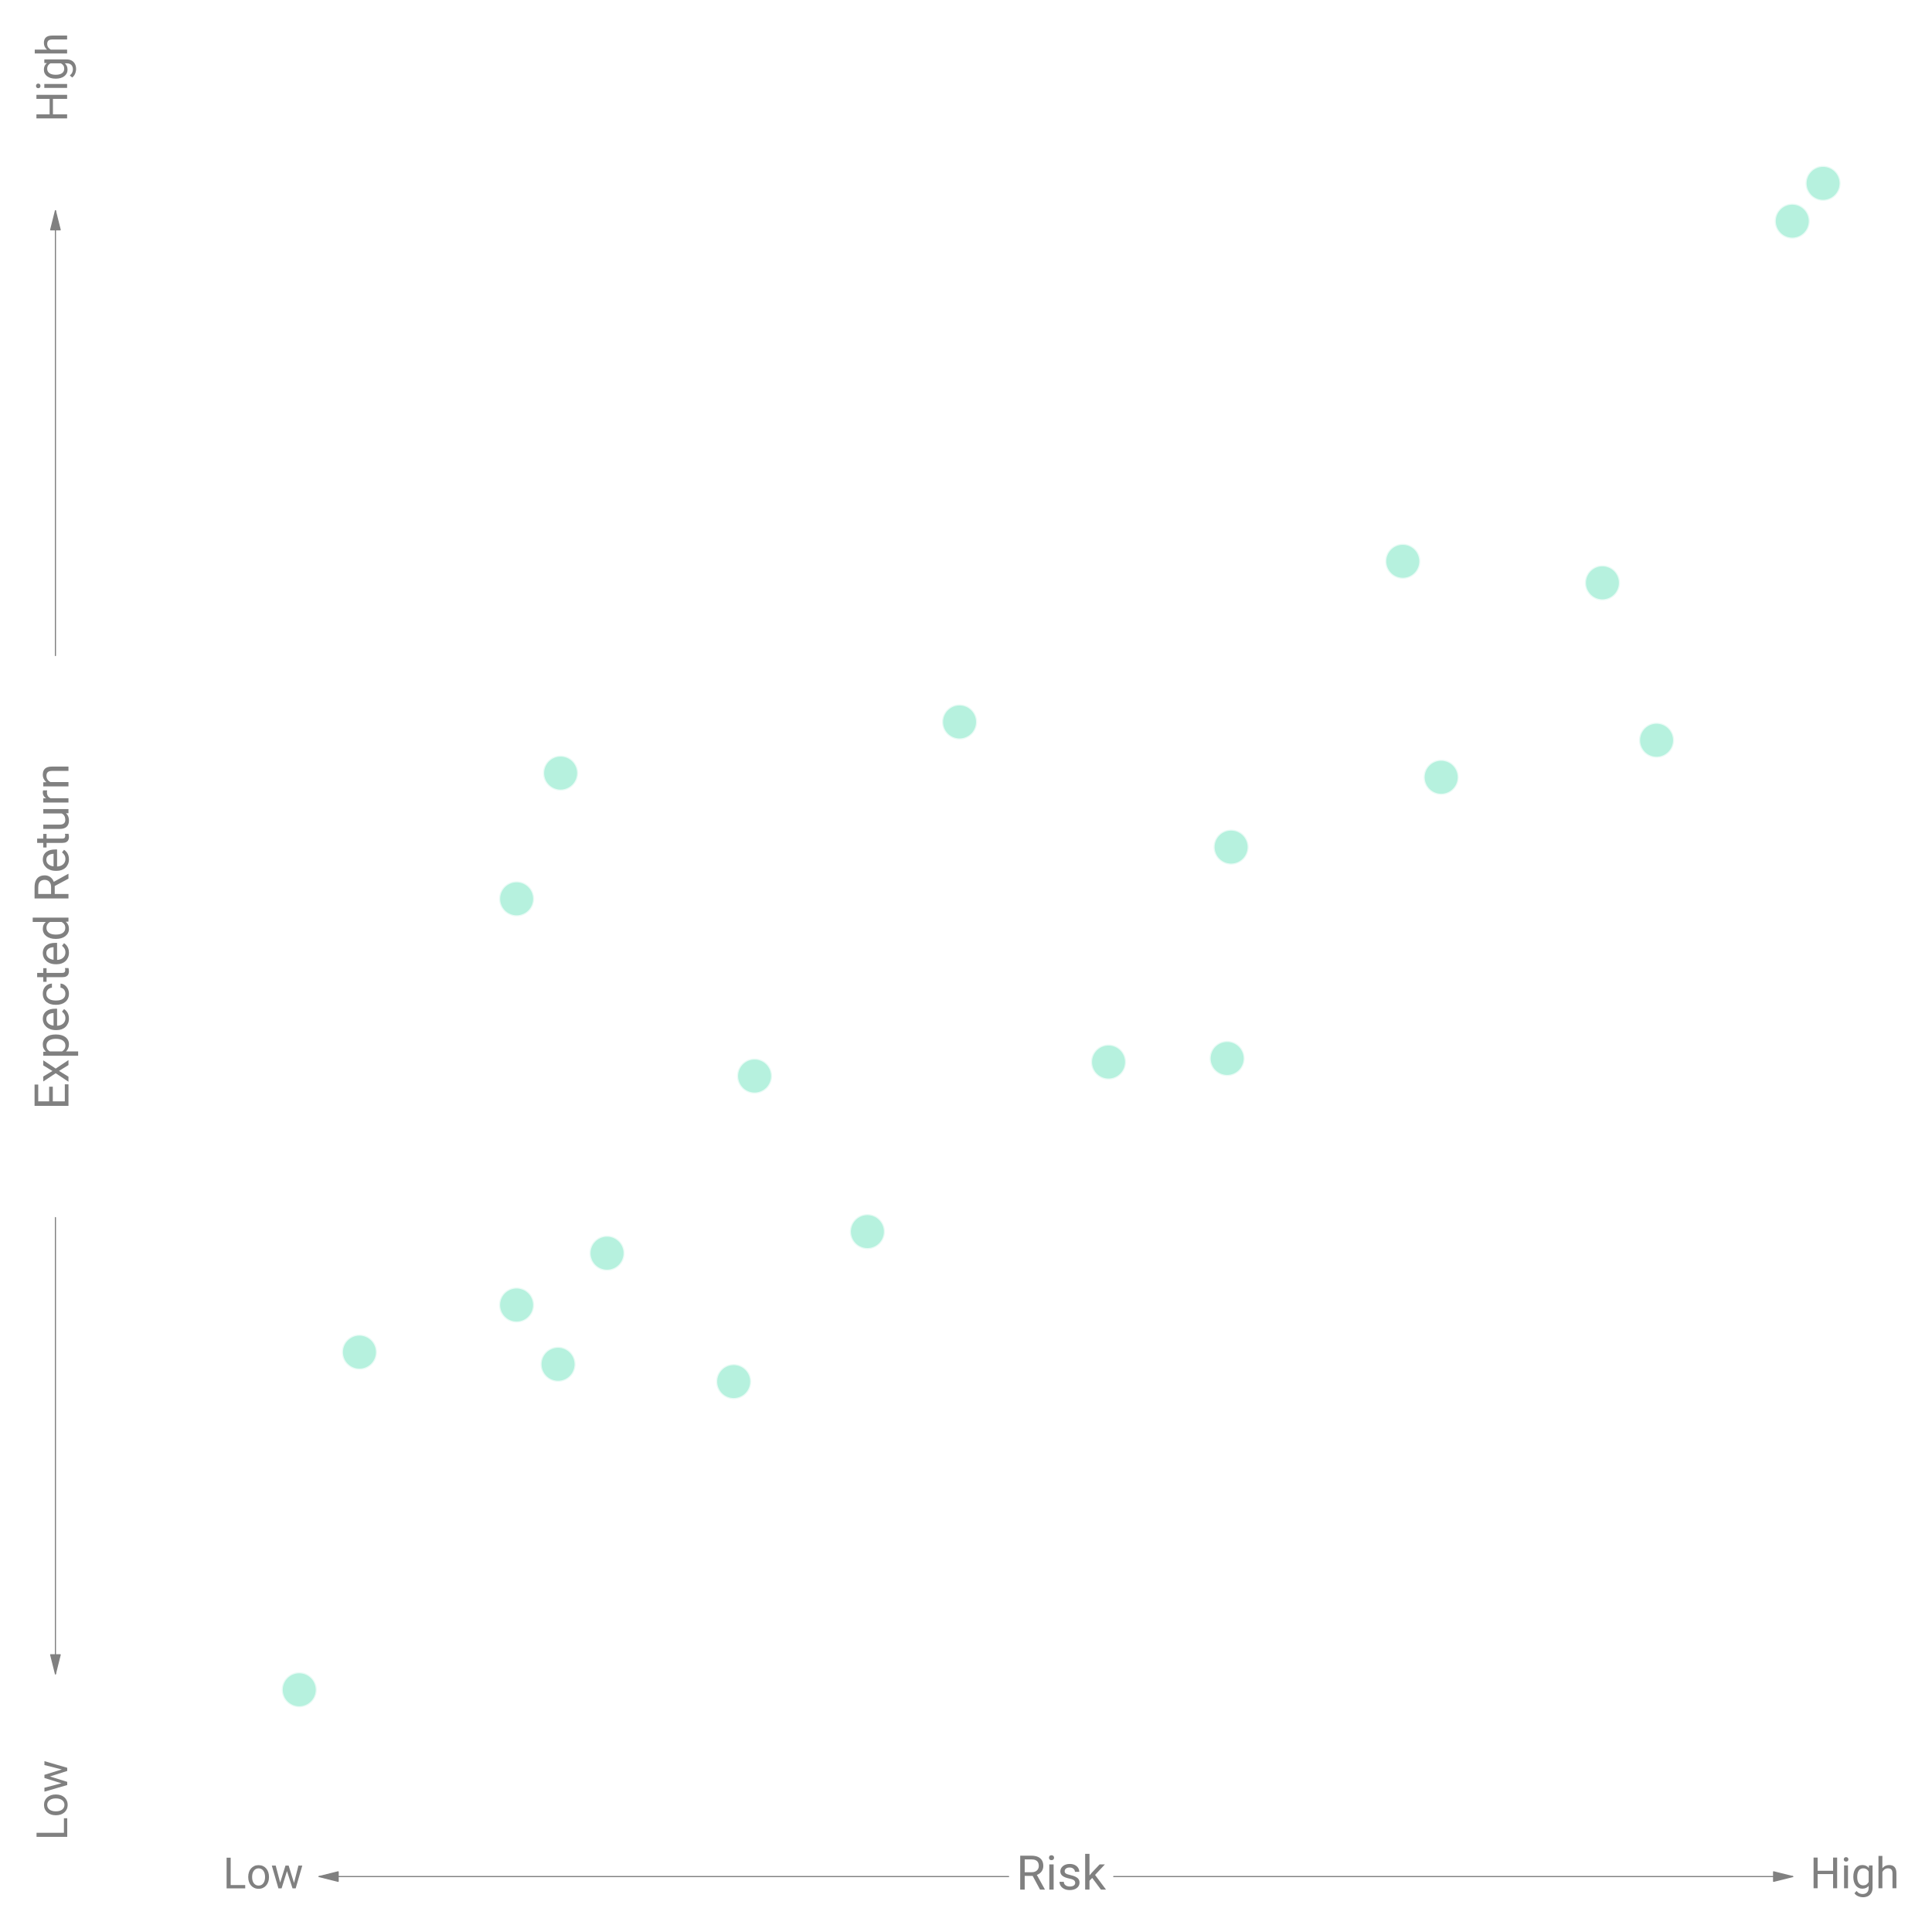
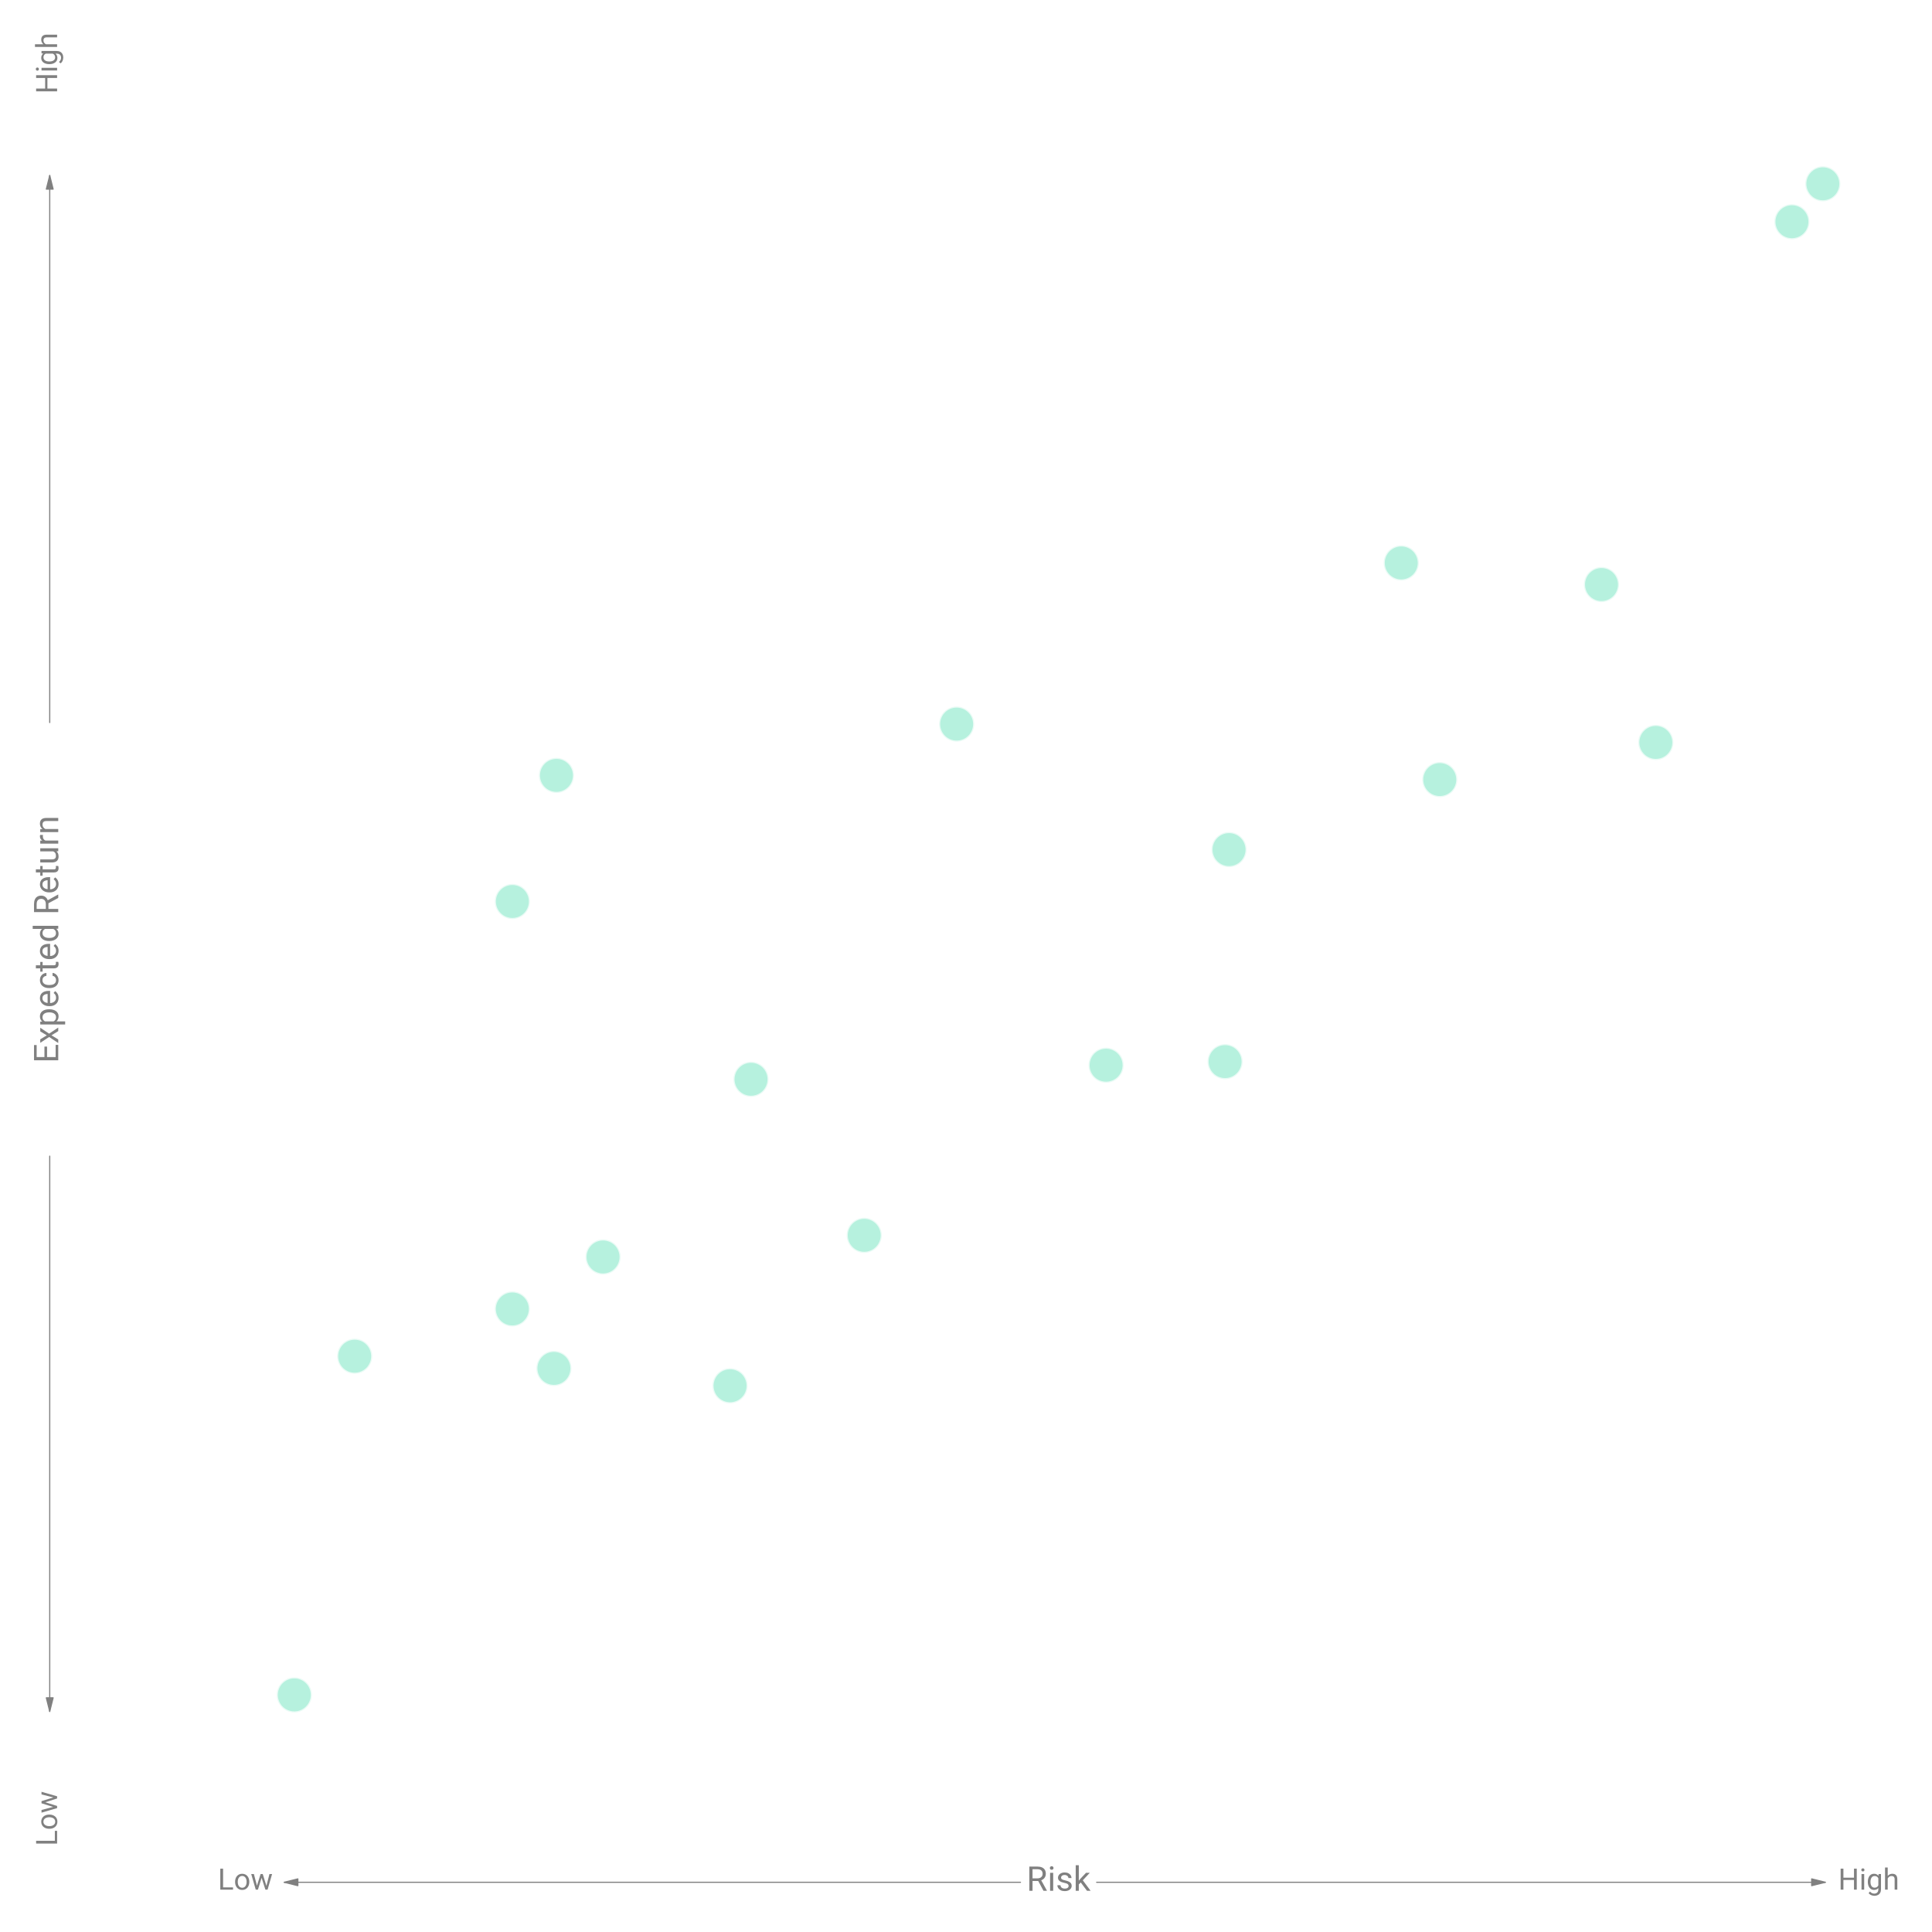
- <svg xmlns="http://www.w3.org/2000/svg" xmlns:xlink="http://www.w3.org/1999/xlink" width="425.382pt" height="425.388pt" viewBox="0 0 425.382 425.388" version="1.1">
+ <svg xmlns="http://www.w3.org/2000/svg" xmlns:xlink="http://www.w3.org/1999/xlink" width="425.418pt" height="425.424pt" viewBox="0 0 425.418 425.424" version="1.1">
  <defs>
    <style type="text/css">*{stroke-linejoin: round; stroke-linecap: butt}</style>
  </defs>
  <g id="figure_1">
    <g id="patch_1">
-       <path d="M -0 425.388  L 425.382 425.388  L 425.382 0  L -0 0  z " style="fill: #ffffff" />
+       <path d="M -0 425.424  L 425.418 425.424  L 425.418 0  L -0 0  z " style="fill: #ffffff" />
    </g>
    <g id="axes_1">
      <g id="patch_2">
-         <path d="M 49.111 405.223  L 418.182 405.223  L 418.182 7.2  L 49.111 7.2  z " style="fill: #ffffff" />
+         <path d="M 47.974 406.488  L 418.218 406.488  L 418.218 7.2  L 47.974 7.2  z " style="fill: #ffffff" />
      </g>
      <g id="matplotlib.axis_1" />
      <g id="matplotlib.axis_2" />
      <g id="PathCollection_1">
        <defs>
          <path id="md5b2747bf2" d="M 0 3.873  C 1.027 3.873 2.012 3.465 2.739 2.739  C 3.465 2.012 3.873 1.027 3.873 0  C 3.873 -1.027 3.465 -2.012 2.739 -2.739  C 2.012 -3.465 1.027 -3.873 0 -3.873  C -1.027 -3.873 -2.012 -3.465 -2.739 -2.739  C -3.465 -2.012 -3.873 -1.027 -3.873 0  C -3.873 1.027 -3.465 2.012 -2.739 2.739  C -2.012 3.465 -1.027 3.873 0 3.873  z " style="stroke: #ffffff; stroke-opacity: 0.7; stroke-width: 0.5" />
        </defs>
-         <g clip-path="url(#pc17c2f0ea6)">
-           <use xlink:href="#md5b2747bf2" x="190.985" y="271.177" style="fill: #97ecd0; fill-opacity: 0.7; stroke: #ffffff; stroke-opacity: 0.7; stroke-width: 0.5" />
-           <use xlink:href="#md5b2747bf2" x="394.622" y="48.692" style="fill: #97ecd0; fill-opacity: 0.7; stroke: #ffffff; stroke-opacity: 0.7; stroke-width: 0.5" />
-           <use xlink:href="#md5b2747bf2" x="317.32" y="171.138" style="fill: #97ecd0; fill-opacity: 0.7; stroke: #ffffff; stroke-opacity: 0.7; stroke-width: 0.5" />
-           <use xlink:href="#md5b2747bf2" x="270.195" y="233.05" style="fill: #97ecd0; fill-opacity: 0.7; stroke: #ffffff; stroke-opacity: 0.7; stroke-width: 0.5" />
-           <use xlink:href="#md5b2747bf2" x="113.753" y="197.902" style="fill: #97ecd0; fill-opacity: 0.7; stroke: #ffffff; stroke-opacity: 0.7; stroke-width: 0.5" />
-           <use xlink:href="#md5b2747bf2" x="113.745" y="287.339" style="fill: #97ecd0; fill-opacity: 0.7; stroke: #ffffff; stroke-opacity: 0.7; stroke-width: 0.5" />
-           <use xlink:href="#md5b2747bf2" x="79.14" y="297.715" style="fill: #97ecd0; fill-opacity: 0.7; stroke: #ffffff; stroke-opacity: 0.7; stroke-width: 0.5" />
-           <use xlink:href="#md5b2747bf2" x="364.744" y="162.986" style="fill: #97ecd0; fill-opacity: 0.7; stroke: #ffffff; stroke-opacity: 0.7; stroke-width: 0.5" />
-           <use xlink:href="#md5b2747bf2" x="271.063" y="186.511" style="fill: #97ecd0; fill-opacity: 0.7; stroke: #ffffff; stroke-opacity: 0.7; stroke-width: 0.5" />
-           <use xlink:href="#md5b2747bf2" x="308.865" y="123.588" style="fill: #97ecd0; fill-opacity: 0.7; stroke: #ffffff; stroke-opacity: 0.7; stroke-width: 0.5" />
-           <use xlink:href="#md5b2747bf2" x="65.887" y="372.055" style="fill: #97ecd0; fill-opacity: 0.7; stroke: #ffffff; stroke-opacity: 0.7; stroke-width: 0.5" />
-           <use xlink:href="#md5b2747bf2" x="401.406" y="40.369" style="fill: #97ecd0; fill-opacity: 0.7; stroke: #ffffff; stroke-opacity: 0.7; stroke-width: 0.5" />
-           <use xlink:href="#md5b2747bf2" x="352.821" y="128.331" style="fill: #97ecd0; fill-opacity: 0.7; stroke: #ffffff; stroke-opacity: 0.7; stroke-width: 0.5" />
-           <use xlink:href="#md5b2747bf2" x="133.659" y="275.929" style="fill: #97ecd0; fill-opacity: 0.7; stroke: #ffffff; stroke-opacity: 0.7; stroke-width: 0.5" />
-           <use xlink:href="#md5b2747bf2" x="122.874" y="300.386" style="fill: #97ecd0; fill-opacity: 0.7; stroke: #ffffff; stroke-opacity: 0.7; stroke-width: 0.5" />
-           <use xlink:href="#md5b2747bf2" x="123.432" y="170.221" style="fill: #97ecd0; fill-opacity: 0.7; stroke: #ffffff; stroke-opacity: 0.7; stroke-width: 0.5" />
-           <use xlink:href="#md5b2747bf2" x="166.14" y="236.924" style="fill: #97ecd0; fill-opacity: 0.7; stroke: #ffffff; stroke-opacity: 0.7; stroke-width: 0.5" />
-           <use xlink:href="#md5b2747bf2" x="244.076" y="233.838" style="fill: #97ecd0; fill-opacity: 0.7; stroke: #ffffff; stroke-opacity: 0.7; stroke-width: 0.5" />
-           <use xlink:href="#md5b2747bf2" x="211.274" y="158.96" style="fill: #97ecd0; fill-opacity: 0.7; stroke: #ffffff; stroke-opacity: 0.7; stroke-width: 0.5" />
-           <use xlink:href="#md5b2747bf2" x="161.541" y="304.199" style="fill: #97ecd0; fill-opacity: 0.7; stroke: #ffffff; stroke-opacity: 0.7; stroke-width: 0.5" />
+         <g clip-path="url(#pbab135ce0c)">
+           <use xlink:href="#md5b2747bf2" x="190.299" y="272.016" style="fill: #97ecd0; fill-opacity: 0.7; stroke: #ffffff; stroke-opacity: 0.7; stroke-width: 0.5" />
+           <use xlink:href="#md5b2747bf2" x="394.583" y="48.824" style="fill: #97ecd0; fill-opacity: 0.7; stroke: #ffffff; stroke-opacity: 0.7; stroke-width: 0.5" />
+           <use xlink:href="#md5b2747bf2" x="317.035" y="171.659" style="fill: #97ecd0; fill-opacity: 0.7; stroke: #ffffff; stroke-opacity: 0.7; stroke-width: 0.5" />
+           <use xlink:href="#md5b2747bf2" x="269.761" y="233.767" style="fill: #97ecd0; fill-opacity: 0.7; stroke: #ffffff; stroke-opacity: 0.7; stroke-width: 0.5" />
+           <use xlink:href="#md5b2747bf2" x="112.822" y="198.508" style="fill: #97ecd0; fill-opacity: 0.7; stroke: #ffffff; stroke-opacity: 0.7; stroke-width: 0.5" />
+           <use xlink:href="#md5b2747bf2" x="112.813" y="288.229" style="fill: #97ecd0; fill-opacity: 0.7; stroke: #ffffff; stroke-opacity: 0.7; stroke-width: 0.5" />
+           <use xlink:href="#md5b2747bf2" x="78.099" y="298.638" style="fill: #97ecd0; fill-opacity: 0.7; stroke: #ffffff; stroke-opacity: 0.7; stroke-width: 0.5" />
+           <use xlink:href="#md5b2747bf2" x="364.61" y="163.481" style="fill: #97ecd0; fill-opacity: 0.7; stroke: #ffffff; stroke-opacity: 0.7; stroke-width: 0.5" />
+           <use xlink:href="#md5b2747bf2" x="270.632" y="187.081" style="fill: #97ecd0; fill-opacity: 0.7; stroke: #ffffff; stroke-opacity: 0.7; stroke-width: 0.5" />
+           <use xlink:href="#md5b2747bf2" x="308.554" y="123.958" style="fill: #97ecd0; fill-opacity: 0.7; stroke: #ffffff; stroke-opacity: 0.7; stroke-width: 0.5" />
+           <use xlink:href="#md5b2747bf2" x="64.804" y="373.214" style="fill: #97ecd0; fill-opacity: 0.7; stroke: #ffffff; stroke-opacity: 0.7; stroke-width: 0.5" />
+           <use xlink:href="#md5b2747bf2" x="401.389" y="40.474" style="fill: #97ecd0; fill-opacity: 0.7; stroke: #ffffff; stroke-opacity: 0.7; stroke-width: 0.5" />
+           <use xlink:href="#md5b2747bf2" x="352.649" y="128.716" style="fill: #97ecd0; fill-opacity: 0.7; stroke: #ffffff; stroke-opacity: 0.7; stroke-width: 0.5" />
+           <use xlink:href="#md5b2747bf2" x="132.791" y="276.782" style="fill: #97ecd0; fill-opacity: 0.7; stroke: #ffffff; stroke-opacity: 0.7; stroke-width: 0.5" />
+           <use xlink:href="#md5b2747bf2" x="121.972" y="301.318" style="fill: #97ecd0; fill-opacity: 0.7; stroke: #ffffff; stroke-opacity: 0.7; stroke-width: 0.5" />
+           <use xlink:href="#md5b2747bf2" x="122.532" y="170.739" style="fill: #97ecd0; fill-opacity: 0.7; stroke: #ffffff; stroke-opacity: 0.7; stroke-width: 0.5" />
+           <use xlink:href="#md5b2747bf2" x="165.375" y="237.654" style="fill: #97ecd0; fill-opacity: 0.7; stroke: #ffffff; stroke-opacity: 0.7; stroke-width: 0.5" />
+           <use xlink:href="#md5b2747bf2" x="243.559" y="234.558" style="fill: #97ecd0; fill-opacity: 0.7; stroke: #ffffff; stroke-opacity: 0.7; stroke-width: 0.5" />
+           <use xlink:href="#md5b2747bf2" x="210.652" y="159.443" style="fill: #97ecd0; fill-opacity: 0.7; stroke: #ffffff; stroke-opacity: 0.7; stroke-width: 0.5" />
+           <use xlink:href="#md5b2747bf2" x="160.761" y="305.143" style="fill: #97ecd0; fill-opacity: 0.7; stroke: #ffffff; stroke-opacity: 0.7; stroke-width: 0.5" />
        </g>
      </g>
      <g id="text_1">
-         <g style="fill: #808080" transform="translate(49.111 415.7813) scale(0.095 -0.095)">
+         <g style="fill: #808080" transform="translate(47.97436 416.0986) scale(0.065 -0.065)">
          <defs>
-             <path id="Roboto-Regular-4c" d="M 3288 491  L 3288 0  L 1013 0  L 1013 491  L 3288 491  z M 1131 4550  L 1131 0  L 528 0  L 528 4550  L 1131 4550  z " transform="scale(0.015625)" />
-             <path id="Roboto-Regular-6f" d="M 288 1653  L 288 1725  Q 288 2091 394 2405  Q 500 2719 700 2951  Q 900 3184 1184 3314  Q 1469 3444 1822 3444  Q 2178 3444 2464 3314  Q 2750 3184 2951 2951  Q 3153 2719 3259 2405  Q 3366 2091 3366 1725  L 3366 1653  Q 3366 1288 3259 975  Q 3153 663 2951 430  Q 2750 197 2467 67  Q 2184 -63 1828 -63  Q 1472 -63 1187 67  Q 903 197 701 430  Q 500 663 394 975  Q 288 1288 288 1653  z M 866 1725  L 866 1653  Q 866 1400 925 1176  Q 984 953 1104 781  Q 1225 609 1406 511  Q 1588 413 1828 413  Q 2066 413 2245 511  Q 2425 609 2544 781  Q 2663 953 2723 1176  Q 2784 1400 2784 1653  L 2784 1725  Q 2784 1975 2723 2198  Q 2663 2422 2542 2595  Q 2422 2769 2242 2869  Q 2063 2969 1822 2969  Q 1584 2969 1404 2869  Q 1225 2769 1104 2595  Q 984 2422 925 2198  Q 866 1975 866 1725  z " transform="scale(0.015625)" />
-             <path id="Roboto-Regular-77" d="M 1297 600  L 2166 3381  L 2547 3381  L 2472 2828  L 1588 0  L 1216 0  L 1297 600  z M 713 3381  L 1453 569  L 1506 0  L 1116 0  L 134 3381  L 713 3381  z M 3378 591  L 4084 3381  L 4659 3381  L 3678 0  L 3291 0  L 3378 591  z M 2631 3381  L 3481 647  L 3578 0  L 3209 0  L 2300 2834  L 2225 3381  L 2631 3381  z " transform="scale(0.015625)" />
+             <path id="Roboto-Regular-30" d="M 3288 491  L 3288 0  L 1013 0  L 1013 491  L 3288 491  z M 1131 4550  L 1131 0  L 528 0  L 528 4550  L 1131 4550  z " transform="scale(0.015625)" />
+             <path id="Roboto-Regular-53" d="M 288 1653  L 288 1725  Q 288 2091 394 2405  Q 500 2719 700 2951  Q 900 3184 1184 3314  Q 1469 3444 1822 3444  Q 2178 3444 2464 3314  Q 2750 3184 2951 2951  Q 3153 2719 3259 2405  Q 3366 2091 3366 1725  L 3366 1653  Q 3366 1288 3259 975  Q 3153 663 2951 430  Q 2750 197 2467 67  Q 2184 -63 1828 -63  Q 1472 -63 1187 67  Q 903 197 701 430  Q 500 663 394 975  Q 288 1288 288 1653  z M 866 1725  L 866 1653  Q 866 1400 925 1176  Q 984 953 1104 781  Q 1225 609 1406 511  Q 1588 413 1828 413  Q 2066 413 2245 511  Q 2425 609 2544 781  Q 2663 953 2723 1176  Q 2784 1400 2784 1653  L 2784 1725  Q 2784 1975 2723 2198  Q 2663 2422 2542 2595  Q 2422 2769 2242 2869  Q 2063 2969 1822 2969  Q 1584 2969 1404 2869  Q 1225 2769 1104 2595  Q 984 2422 925 2198  Q 866 1975 866 1725  z " transform="scale(0.015625)" />
+             <path id="Roboto-Regular-5b" d="M 1297 600  L 2166 3381  L 2547 3381  L 2472 2828  L 1588 0  L 1216 0  L 1297 600  z M 713 3381  L 1453 569  L 1506 0  L 1116 0  L 134 3381  L 713 3381  z M 3378 591  L 4084 3381  L 4659 3381  L 3678 0  L 3291 0  L 3378 591  z M 2631 3381  L 3481 647  L 3578 0  L 3209 0  L 2300 2834  L 2225 3381  L 2631 3381  z " transform="scale(0.015625)" />
          </defs>
-           <use xlink:href="#Roboto-Regular-4c" />
-           <use xlink:href="#Roboto-Regular-6f" transform="translate(53.85742 0)" />
-           <use xlink:href="#Roboto-Regular-77" transform="translate(110.8887 0)" />
+           <use xlink:href="#Roboto-Regular-30" />
+           <use xlink:href="#Roboto-Regular-53" transform="translate(53.85938 0)" />
+           <use xlink:href="#Roboto-Regular-5b" transform="translate(110.8906 0)" />
        </g>
      </g>
      <g id="text_2">
-         <g style="fill: #808080" transform="translate(398.5274 415.756) scale(0.095 -0.095)">
+         <g style="fill: #808080" transform="translate(404.77 416.0986) scale(0.065 -0.065)">
          <defs>
-             <path id="Roboto-Regular-48" d="M 3500 2594  L 3500 2103  L 1038 2103  L 1038 2594  L 3500 2594  z M 1131 4550  L 1131 0  L 528 0  L 528 4550  L 1131 4550  z M 4025 4550  L 4025 0  L 3425 0  L 3425 4550  L 4025 4550  z " transform="scale(0.015625)" />
-             <path id="Roboto-Regular-69" d="M 1069 3381  L 1069 0  L 488 0  L 488 3381  L 1069 3381  z M 444 4278  Q 444 4419 530 4516  Q 616 4613 784 4613  Q 950 4613 1039 4516  Q 1128 4419 1128 4278  Q 1128 4144 1039 4048  Q 950 3953 784 3953  Q 616 3953 530 4048  Q 444 4144 444 4278  z " transform="scale(0.015625)" />
-             <path id="Roboto-Regular-67" d="M 2631 3381  L 3156 3381  L 3156 72  Q 3156 -375 2975 -690  Q 2794 -1006 2470 -1170  Q 2147 -1334 1725 -1334  Q 1550 -1334 1314 -1279  Q 1078 -1225 851 -1095  Q 625 -966 472 -747  L 775 -403  Q 988 -659 1220 -759  Q 1453 -859 1681 -859  Q 1956 -859 2156 -756  Q 2356 -653 2467 -451  Q 2578 -250 2578 44  L 2578 2638  L 2631 3381  z M 303 1653  L 303 1719  Q 303 2106 395 2423  Q 488 2741 661 2969  Q 834 3197 1081 3320  Q 1328 3444 1638 3444  Q 1956 3444 2195 3333  Q 2434 3222 2601 3011  Q 2769 2800 2866 2503  Q 2963 2206 3000 1831  L 3000 1544  Q 2966 1172 2867 875  Q 2769 578 2601 368  Q 2434 159 2193 48  Q 1953 -63 1631 -63  Q 1328 -63 1083 65  Q 838 194 663 425  Q 488 656 395 970  Q 303 1284 303 1653  z M 881 1719  L 881 1653  Q 881 1400 932 1178  Q 984 956 1092 787  Q 1200 619 1369 523  Q 1538 428 1772 428  Q 2059 428 2246 550  Q 2434 672 2545 872  Q 2656 1072 2719 1306  L 2719 2059  Q 2684 2231 2614 2392  Q 2544 2553 2433 2679  Q 2322 2806 2159 2881  Q 1997 2956 1778 2956  Q 1541 2956 1370 2857  Q 1200 2759 1092 2589  Q 984 2419 932 2195  Q 881 1972 881 1719  z " transform="scale(0.015625)" />
-             <path id="Roboto-Regular-68" d="M 1019 4800  L 1019 0  L 441 0  L 441 4800  L 1019 4800  z M 881 1819  L 641 1828  Q 644 2175 744 2470  Q 844 2766 1025 2984  Q 1206 3203 1457 3323  Q 1709 3444 2016 3444  Q 2266 3444 2466 3376  Q 2666 3309 2808 3162  Q 2950 3016 3025 2783  Q 3100 2550 3100 2216  L 3100 0  L 2519 0  L 2519 2222  Q 2519 2488 2441 2648  Q 2363 2809 2213 2882  Q 2063 2956 1844 2956  Q 1628 2956 1451 2865  Q 1275 2775 1148 2615  Q 1022 2456 951 2251  Q 881 2047 881 1819  z " transform="scale(0.015625)" />
+             <path id="Roboto-Regular-2c" d="M 3500 2594  L 3500 2103  L 1038 2103  L 1038 2594  L 3500 2594  z M 1131 4550  L 1131 0  L 528 0  L 528 4550  L 1131 4550  z M 4025 4550  L 4025 0  L 3425 0  L 3425 4550  L 4025 4550  z " transform="scale(0.015625)" />
+             <path id="Roboto-Regular-4d" d="M 1069 3381  L 1069 0  L 488 0  L 488 3381  L 1069 3381  z M 444 4278  Q 444 4419 530 4516  Q 616 4613 784 4613  Q 950 4613 1039 4516  Q 1128 4419 1128 4278  Q 1128 4144 1039 4048  Q 950 3953 784 3953  Q 616 3953 530 4048  Q 444 4144 444 4278  z " transform="scale(0.015625)" />
+             <path id="Roboto-Regular-4b" d="M 2631 3381  L 3156 3381  L 3156 72  Q 3156 -375 2975 -690  Q 2794 -1006 2470 -1170  Q 2147 -1334 1725 -1334  Q 1550 -1334 1314 -1279  Q 1078 -1225 851 -1095  Q 625 -966 472 -747  L 775 -403  Q 988 -659 1220 -759  Q 1453 -859 1681 -859  Q 1956 -859 2156 -756  Q 2356 -653 2467 -451  Q 2578 -250 2578 44  L 2578 2638  L 2631 3381  z M 303 1653  L 303 1719  Q 303 2106 395 2423  Q 488 2741 661 2969  Q 834 3197 1081 3320  Q 1328 3444 1638 3444  Q 1956 3444 2195 3333  Q 2434 3222 2601 3011  Q 2769 2800 2866 2503  Q 2963 2206 3000 1831  L 3000 1544  Q 2966 1172 2867 875  Q 2769 578 2601 368  Q 2434 159 2193 48  Q 1953 -63 1631 -63  Q 1328 -63 1083 65  Q 838 194 663 425  Q 488 656 395 970  Q 303 1284 303 1653  z M 881 1719  L 881 1653  Q 881 1400 932 1178  Q 984 956 1092 787  Q 1200 619 1369 523  Q 1538 428 1772 428  Q 2059 428 2246 550  Q 2434 672 2545 872  Q 2656 1072 2719 1306  L 2719 2059  Q 2684 2231 2614 2392  Q 2544 2553 2433 2679  Q 2322 2806 2159 2881  Q 1997 2956 1778 2956  Q 1541 2956 1370 2857  Q 1200 2759 1092 2589  Q 984 2419 932 2195  Q 881 1972 881 1719  z " transform="scale(0.015625)" />
+             <path id="Roboto-Regular-4c" d="M 1019 4800  L 1019 0  L 441 0  L 441 4800  L 1019 4800  z M 881 1819  L 641 1828  Q 644 2175 744 2470  Q 844 2766 1025 2984  Q 1206 3203 1457 3323  Q 1709 3444 2016 3444  Q 2266 3444 2466 3376  Q 2666 3309 2808 3162  Q 2950 3016 3025 2783  Q 3100 2550 3100 2216  L 3100 0  L 2519 0  L 2519 2222  Q 2519 2488 2441 2648  Q 2363 2809 2213 2882  Q 2063 2956 1844 2956  Q 1628 2956 1451 2865  Q 1275 2775 1148 2615  Q 1022 2456 951 2251  Q 881 2047 881 1819  z " transform="scale(0.015625)" />
          </defs>
-           <use xlink:href="#Roboto-Regular-48" />
-           <use xlink:href="#Roboto-Regular-69" transform="translate(71.33789 0)" />
-           <use xlink:href="#Roboto-Regular-67" transform="translate(95.6543 0)" />
-           <use xlink:href="#Roboto-Regular-68" transform="translate(151.8066 0)" />
+           <use xlink:href="#Roboto-Regular-2c" />
+           <use xlink:href="#Roboto-Regular-4d" transform="translate(71.34375 0)" />
+           <use xlink:href="#Roboto-Regular-4b" transform="translate(95.65625 0)" />
+           <use xlink:href="#Roboto-Regular-4c" transform="translate(151.8125 0)" />
        </g>
      </g>
      <g id="text_3">
-         <g style="fill: #808080" transform="translate(223.7642 416.0547) scale(0.105 -0.105)">
+         <g style="fill: #808080" transform="translate(226.0374 416.3486) scale(0.075 -0.075)">
          <defs>
-             <path id="Roboto-Regular-52" d="M 528 4550  L 2034 4550  Q 2547 4550 2901 4394  Q 3256 4238 3442 3933  Q 3628 3628 3628 3184  Q 3628 2872 3501 2614  Q 3375 2356 3139 2176  Q 2903 1997 2575 1909  L 2406 1844  L 991 1844  L 984 2334  L 2053 2334  Q 2378 2334 2593 2448  Q 2809 2563 2918 2756  Q 3028 2950 3028 3184  Q 3028 3447 2925 3644  Q 2822 3841 2601 3948  Q 2381 4056 2034 4056  L 1131 4056  L 1131 0  L 528 0  L 528 4550  z M 3188 0  L 2081 2063  L 2709 2066  L 3831 38  L 3831 0  L 3188 0  z " transform="scale(0.015625)" />
-             <path id="Roboto-Regular-73" d="M 2409 897  Q 2409 1022 2354 1130  Q 2300 1238 2133 1327  Q 1966 1416 1631 1481  Q 1350 1541 1123 1622  Q 897 1703 739 1818  Q 581 1934 497 2090  Q 413 2247 413 2456  Q 413 2656 502 2834  Q 591 3013 755 3150  Q 919 3288 1150 3366  Q 1381 3444 1666 3444  Q 2072 3444 2359 3300  Q 2647 3156 2800 2917  Q 2953 2678 2953 2388  L 2375 2388  Q 2375 2528 2292 2661  Q 2209 2794 2051 2881  Q 1894 2969 1666 2969  Q 1425 2969 1276 2895  Q 1128 2822 1061 2709  Q 994 2597 994 2472  Q 994 2378 1026 2304  Q 1059 2231 1143 2170  Q 1228 2109 1381 2056  Q 1534 2003 1772 1950  Q 2188 1856 2456 1725  Q 2725 1594 2856 1403  Q 2988 1213 2988 941  Q 2988 719 2895 534  Q 2803 350 2629 217  Q 2456 84 2217 10  Q 1978 -63 1681 -63  Q 1234 -63 925 96  Q 616 256 456 509  Q 297 763 297 1044  L 878 1044  Q 891 806 1016 667  Q 1141 528 1322 470  Q 1503 413 1681 413  Q 1919 413 2080 475  Q 2241 538 2325 647  Q 2409 756 2409 897  z " transform="scale(0.015625)" />
-             <path id="Roboto-Regular-6b" d="M 1022 4800  L 1022 0  L 441 0  L 441 4800  L 1022 4800  z M 3088 3381  L 1613 1803  L 788 947  L 741 1563  L 1331 2269  L 2381 3381  L 3088 3381  z M 2559 0  L 1353 1613  L 1653 2128  L 3241 0  L 2559 0  z " transform="scale(0.015625)" />
+             <path id="Roboto-Regular-36" d="M 528 4550  L 2034 4550  Q 2547 4550 2901 4394  Q 3256 4238 3442 3933  Q 3628 3628 3628 3184  Q 3628 2872 3501 2614  Q 3375 2356 3139 2176  Q 2903 1997 2575 1909  L 2406 1844  L 991 1844  L 984 2334  L 2053 2334  Q 2378 2334 2593 2448  Q 2809 2563 2918 2756  Q 3028 2950 3028 3184  Q 3028 3447 2925 3644  Q 2822 3841 2601 3948  Q 2381 4056 2034 4056  L 1131 4056  L 1131 0  L 528 0  L 528 4550  z M 3188 0  L 2081 2063  L 2709 2066  L 3831 38  L 3831 0  L 3188 0  z " transform="scale(0.015625)" />
+             <path id="Roboto-Regular-57" d="M 2409 897  Q 2409 1022 2354 1130  Q 2300 1238 2133 1327  Q 1966 1416 1631 1481  Q 1350 1541 1123 1622  Q 897 1703 739 1818  Q 581 1934 497 2090  Q 413 2247 413 2456  Q 413 2656 502 2834  Q 591 3013 755 3150  Q 919 3288 1150 3366  Q 1381 3444 1666 3444  Q 2072 3444 2359 3300  Q 2647 3156 2800 2917  Q 2953 2678 2953 2388  L 2375 2388  Q 2375 2528 2292 2661  Q 2209 2794 2051 2881  Q 1894 2969 1666 2969  Q 1425 2969 1276 2895  Q 1128 2822 1061 2709  Q 994 2597 994 2472  Q 994 2378 1026 2304  Q 1059 2231 1143 2170  Q 1228 2109 1381 2056  Q 1534 2003 1772 1950  Q 2188 1856 2456 1725  Q 2725 1594 2856 1403  Q 2988 1213 2988 941  Q 2988 719 2895 534  Q 2803 350 2629 217  Q 2456 84 2217 10  Q 1978 -63 1681 -63  Q 1234 -63 925 96  Q 616 256 456 509  Q 297 763 297 1044  L 878 1044  Q 891 806 1016 667  Q 1141 528 1322 470  Q 1503 413 1681 413  Q 1919 413 2080 475  Q 2241 538 2325 647  Q 2409 756 2409 897  z " transform="scale(0.015625)" />
+             <path id="Roboto-Regular-4f" d="M 1022 4800  L 1022 0  L 441 0  L 441 4800  L 1022 4800  z M 3088 3381  L 1613 1803  L 788 947  L 741 1563  L 1331 2269  L 2381 3381  L 3088 3381  z M 2559 0  L 1353 1613  L 1653 2128  L 3241 0  L 2559 0  z " transform="scale(0.015625)" />
          </defs>
-           <use xlink:href="#Roboto-Regular-52" />
-           <use xlink:href="#Roboto-Regular-69" transform="translate(61.62109 0)" />
-           <use xlink:href="#Roboto-Regular-73" transform="translate(85.9375 0)" />
-           <use xlink:href="#Roboto-Regular-6b" transform="translate(137.5488 0)" />
+           <use xlink:href="#Roboto-Regular-36" />
+           <use xlink:href="#Roboto-Regular-4d" transform="translate(61.625 0)" />
+           <use xlink:href="#Roboto-Regular-57" transform="translate(85.9375 0)" />
+           <use xlink:href="#Roboto-Regular-4f" transform="translate(137.5469 0)" />
        </g>
      </g>
      <g id="patch_3">
-         <path d="M 222.075 413.184  Q 145.907 413.184 70.256 413.184  " style="fill: none; stroke: #808080; stroke-width: 0.25; stroke-linecap: round" />
-         <path d="M 74.456 414.234  L 70.256 413.184  L 74.456 412.134  z " style="fill: #808080; stroke: #808080; stroke-width: 0.25; stroke-linecap: round" />
+         <path d="M 224.717 414.474  Q 143.395 414.474 62.588 414.474  " style="fill: none; stroke: #808080; stroke-width: 0.25; stroke-linecap: round" />
+         <path d="M 65.588 415.224  L 62.588 414.474  L 65.588 413.724  z " style="fill: #808080; stroke: #808080; stroke-width: 0.25; stroke-linecap: round" />
      </g>
      <g id="patch_4">
-         <path d="M 245.217 413.184  Q 320.222 413.184 394.711 413.184  " style="fill: none; stroke: #808080; stroke-width: 0.25; stroke-linecap: round" />
-         <path d="M 390.511 412.134  L 394.711 413.184  L 390.511 414.234  z " style="fill: #808080; stroke: #808080; stroke-width: 0.25; stroke-linecap: round" />
+         <path d="M 241.475 414.474  Q 321.959 414.474 401.928 414.474  " style="fill: none; stroke: #808080; stroke-width: 0.25; stroke-linecap: round" />
+         <path d="M 398.928 413.724  L 401.928 414.474  L 398.928 415.224  z " style="fill: #808080; stroke: #808080; stroke-width: 0.25; stroke-linecap: round" />
      </g>
      <g id="text_4">
-         <g style="fill: #808080" transform="translate(14.80156 405.2231) rotate(-90) scale(0.095 -0.095)">
-           <use xlink:href="#Roboto-Regular-4c" />
-           <use xlink:href="#Roboto-Regular-6f" transform="translate(53.85742 0)" />
-           <use xlink:href="#Roboto-Regular-77" transform="translate(110.8887 0)" />
+         <g style="fill: #808080" transform="translate(12.575 406.4879) rotate(-90) scale(0.065 -0.065)">
+           <use xlink:href="#Roboto-Regular-30" />
+           <use xlink:href="#Roboto-Regular-53" transform="translate(53.85938 0)" />
+           <use xlink:href="#Roboto-Regular-5b" transform="translate(110.8906 0)" />
        </g>
      </g>
      <g id="text_5">
-         <g style="fill: #808080" transform="translate(14.77633 26.85461) rotate(-90) scale(0.095 -0.095)">
-           <use xlink:href="#Roboto-Regular-48" />
-           <use xlink:href="#Roboto-Regular-69" transform="translate(71.33789 0)" />
-           <use xlink:href="#Roboto-Regular-67" transform="translate(95.6543 0)" />
-           <use xlink:href="#Roboto-Regular-68" transform="translate(151.8066 0)" />
+         <g style="fill: #808080" transform="translate(12.575 20.64789) rotate(-90) scale(0.065 -0.065)">
+           <use xlink:href="#Roboto-Regular-2c" />
+           <use xlink:href="#Roboto-Regular-4d" transform="translate(71.34375 0)" />
+           <use xlink:href="#Roboto-Regular-4b" transform="translate(95.65625 0)" />
+           <use xlink:href="#Roboto-Regular-4c" transform="translate(151.8125 0)" />
        </g>
      </g>
      <g id="text_6">
-         <g style="fill: #808080" transform="translate(15.075 244.3553) rotate(-90) scale(0.105 -0.105)">
+         <g style="fill: #808080" transform="translate(12.825 234.0894) rotate(-90) scale(0.075 -0.075)">
          <defs>
-             <path id="Roboto-Regular-45" d="M 3419 491  L 3419 0  L 1009 0  L 1009 491  L 3419 491  z M 1131 4550  L 1131 0  L 528 0  L 528 4550  L 1131 4550  z M 3100 2594  L 3100 2103  L 1009 2103  L 1009 2594  L 3100 2594  z M 3388 4550  L 3388 4056  L 1009 4056  L 1009 4550  L 3388 4550  z " transform="scale(0.015625)" />
-             <path id="Roboto-Regular-78" d="M 831 3381  L 1572 2150  L 2322 3381  L 3000 3381  L 1894 1713  L 3034 0  L 2366 0  L 1584 1269  L 803 0  L 131 0  L 1269 1713  L 166 3381  L 831 3381  z " transform="scale(0.015625)" />
-             <path id="Roboto-Regular-70" d="M 1019 2731  L 1019 -1300  L 438 -1300  L 438 3381  L 969 3381  L 1019 2731  z M 3297 1719  L 3297 1653  Q 3297 1284 3209 970  Q 3122 656 2955 425  Q 2788 194 2544 65  Q 2300 -63 1984 -63  Q 1663 -63 1416 43  Q 1169 150 997 353  Q 825 556 723 840  Q 622 1125 584 1481  L 584 1831  Q 622 2206 725 2503  Q 828 2800 998 3011  Q 1169 3222 1412 3333  Q 1656 3444 1975 3444  Q 2294 3444 2541 3320  Q 2788 3197 2956 2969  Q 3125 2741 3211 2423  Q 3297 2106 3297 1719  z M 2716 1653  L 2716 1719  Q 2716 1972 2662 2195  Q 2609 2419 2498 2589  Q 2388 2759 2216 2857  Q 2044 2956 1806 2956  Q 1588 2956 1427 2881  Q 1266 2806 1153 2679  Q 1041 2553 970 2392  Q 900 2231 866 2059  L 866 1250  Q 928 1031 1040 839  Q 1153 647 1340 530  Q 1528 413 1813 413  Q 2047 413 2217 511  Q 2388 609 2498 781  Q 2609 953 2662 1176  Q 2716 1400 2716 1653  z " transform="scale(0.015625)" />
-             <path id="Roboto-Regular-65" d="M 1844 -63  Q 1491 -63 1205 57  Q 919 178 714 397  Q 509 616 400 916  Q 291 1216 291 1572  L 291 1703  Q 291 2116 412 2439  Q 534 2763 743 2988  Q 953 3213 1218 3328  Q 1484 3444 1769 3444  Q 2131 3444 2395 3319  Q 2659 3194 2828 2970  Q 2997 2747 3078 2445  Q 3159 2144 3159 1788  L 3159 1528  L 634 1528  L 634 2000  L 2581 2000  L 2581 2044  Q 2569 2269 2489 2481  Q 2409 2694 2237 2831  Q 2066 2969 1769 2969  Q 1572 2969 1406 2886  Q 1241 2803 1122 2640  Q 1003 2478 937 2243  Q 872 2009 872 1703  L 872 1572  Q 872 1331 939 1120  Q 1006 909 1136 750  Q 1266 591 1452 500  Q 1638 409 1875 409  Q 2181 409 2393 534  Q 2606 659 2766 869  L 3116 591  Q 3006 425 2837 275  Q 2669 125 2423 31  Q 2178 -63 1844 -63  z " transform="scale(0.015625)" />
-             <path id="Roboto-Regular-63" d="M 1794 413  Q 2000 413 2175 497  Q 2350 581 2462 729  Q 2575 878 2591 1069  L 3141 1069  Q 3125 769 2939 511  Q 2753 253 2453 95  Q 2153 -63 1794 -63  Q 1413 -63 1130 71  Q 847 206 661 440  Q 475 675 383 979  Q 291 1284 291 1625  L 291 1756  Q 291 2097 383 2401  Q 475 2706 661 2940  Q 847 3175 1130 3309  Q 1413 3444 1794 3444  Q 2191 3444 2487 3283  Q 2784 3122 2954 2845  Q 3125 2569 3141 2219  L 2591 2219  Q 2575 2428 2473 2597  Q 2372 2766 2198 2867  Q 2025 2969 1794 2969  Q 1528 2969 1348 2864  Q 1169 2759 1064 2582  Q 959 2406 914 2192  Q 869 1978 869 1756  L 869 1625  Q 869 1403 912 1187  Q 956 972 1061 797  Q 1166 622 1345 517  Q 1525 413 1794 413  z " transform="scale(0.015625)" />
-             <path id="Roboto-Regular-74" d="M 1856 3381  L 1856 2938  L 28 2938  L 28 3381  L 1856 3381  z M 647 4203  L 1225 4203  L 1225 838  Q 1225 666 1278 578  Q 1331 491 1415 462  Q 1500 434 1597 434  Q 1669 434 1748 448  Q 1828 463 1869 472  L 1872 0  Q 1803 -22 1692 -42  Q 1581 -63 1425 -63  Q 1213 -63 1034 21  Q 856 106 751 304  Q 647 503 647 841  L 647 4203  z " transform="scale(0.015625)" />
-             <path id="Roboto-Regular-64" d="M 2572 656  L 2572 4800  L 3153 4800  L 3153 0  L 2622 0  L 2572 656  z M 297 1653  L 297 1719  Q 297 2106 392 2423  Q 488 2741 664 2969  Q 841 3197 1086 3320  Q 1331 3444 1634 3444  Q 1953 3444 2192 3333  Q 2431 3222 2598 3011  Q 2766 2800 2862 2503  Q 2959 2206 2997 1831  L 2997 1544  Q 2963 1172 2864 875  Q 2766 578 2598 368  Q 2431 159 2190 48  Q 1950 -63 1628 -63  Q 1331 -63 1086 65  Q 841 194 664 425  Q 488 656 392 970  Q 297 1284 297 1653  z M 878 1719  L 878 1653  Q 878 1400 929 1178  Q 981 956 1090 787  Q 1200 619 1369 523  Q 1538 428 1772 428  Q 2059 428 2245 550  Q 2431 672 2543 872  Q 2656 1072 2719 1306  L 2719 2059  Q 2681 2231 2611 2392  Q 2541 2553 2430 2679  Q 2319 2806 2158 2881  Q 1997 2956 1778 2956  Q 1541 2956 1370 2857  Q 1200 2759 1090 2589  Q 981 2419 929 2195  Q 878 1972 878 1719  z " transform="scale(0.015625)" />
-             <path id="Roboto-Regular-20" transform="scale(0.015625)" />
-             <path id="Roboto-Regular-75" d="M 2509 781  L 2509 3381  L 3091 3381  L 3091 0  L 2538 0  L 2509 781  z M 2619 1494  L 2859 1500  Q 2859 1163 2789 877  Q 2719 591 2562 381  Q 2406 172 2153 54  Q 1900 -63 1538 -63  Q 1291 -63 1086 9  Q 881 81 734 231  Q 588 381 508 622  Q 428 863 428 1200  L 428 3381  L 1006 3381  L 1006 1194  Q 1006 966 1057 817  Q 1109 669 1198 583  Q 1288 497 1398 462  Q 1509 428 1628 428  Q 1997 428 2212 570  Q 2428 713 2523 955  Q 2619 1197 2619 1494  z " transform="scale(0.015625)" />
-             <path id="Roboto-Regular-72" d="M 1019 2850  L 1019 0  L 441 0  L 441 3381  L 1003 3381  L 1019 2850  z M 2075 3400  L 2072 2863  Q 2000 2878 1936 2883  Q 1872 2888 1791 2888  Q 1591 2888 1437 2825  Q 1284 2763 1178 2650  Q 1072 2538 1011 2383  Q 950 2228 931 2044  L 769 1950  Q 769 2256 830 2525  Q 891 2794 1019 3001  Q 1147 3209 1345 3326  Q 1544 3444 1819 3444  Q 1881 3444 1962 3430  Q 2044 3416 2075 3400  z " transform="scale(0.015625)" />
-             <path id="Roboto-Regular-6e" d="M 1019 2659  L 1019 0  L 441 0  L 441 3381  L 988 3381  L 1019 2659  z M 881 1819  L 641 1828  Q 644 2175 744 2470  Q 844 2766 1025 2984  Q 1206 3203 1457 3323  Q 1709 3444 2016 3444  Q 2266 3444 2466 3376  Q 2666 3309 2808 3162  Q 2950 3016 3025 2783  Q 3100 2550 3100 2216  L 3100 0  L 2519 0  L 2519 2222  Q 2519 2488 2441 2648  Q 2363 2809 2213 2882  Q 2063 2956 1844 2956  Q 1628 2956 1451 2865  Q 1275 2775 1148 2615  Q 1022 2456 951 2251  Q 881 2047 881 1819  z " transform="scale(0.015625)" />
+             <path id="Roboto-Regular-29" d="M 3419 491  L 3419 0  L 1009 0  L 1009 491  L 3419 491  z M 1131 4550  L 1131 0  L 528 0  L 528 4550  L 1131 4550  z M 3100 2594  L 3100 2103  L 1009 2103  L 1009 2594  L 3100 2594  z M 3388 4550  L 3388 4056  L 1009 4056  L 1009 4550  L 3388 4550  z " transform="scale(0.015625)" />
+             <path id="Roboto-Regular-5c" d="M 831 3381  L 1572 2150  L 2322 3381  L 3000 3381  L 1894 1713  L 3034 0  L 2366 0  L 1584 1269  L 803 0  L 131 0  L 1269 1713  L 166 3381  L 831 3381  z " transform="scale(0.015625)" />
+             <path id="Roboto-Regular-54" d="M 1019 2731  L 1019 -1300  L 438 -1300  L 438 3381  L 969 3381  L 1019 2731  z M 3297 1719  L 3297 1653  Q 3297 1284 3209 970  Q 3122 656 2955 425  Q 2788 194 2544 65  Q 2300 -63 1984 -63  Q 1663 -63 1416 43  Q 1169 150 997 353  Q 825 556 723 840  Q 622 1125 584 1481  L 584 1831  Q 622 2206 725 2503  Q 828 2800 998 3011  Q 1169 3222 1412 3333  Q 1656 3444 1975 3444  Q 2294 3444 2541 3320  Q 2788 3197 2956 2969  Q 3125 2741 3211 2423  Q 3297 2106 3297 1719  z M 2716 1653  L 2716 1719  Q 2716 1972 2662 2195  Q 2609 2419 2498 2589  Q 2388 2759 2216 2857  Q 2044 2956 1806 2956  Q 1588 2956 1427 2881  Q 1266 2806 1153 2679  Q 1041 2553 970 2392  Q 900 2231 866 2059  L 866 1250  Q 928 1031 1040 839  Q 1153 647 1340 530  Q 1528 413 1813 413  Q 2047 413 2217 511  Q 2388 609 2498 781  Q 2609 953 2662 1176  Q 2716 1400 2716 1653  z " transform="scale(0.015625)" />
+             <path id="Roboto-Regular-49" d="M 1844 -63  Q 1491 -63 1205 57  Q 919 178 714 397  Q 509 616 400 916  Q 291 1216 291 1572  L 291 1703  Q 291 2116 412 2439  Q 534 2763 743 2988  Q 953 3213 1218 3328  Q 1484 3444 1769 3444  Q 2131 3444 2395 3319  Q 2659 3194 2828 2970  Q 2997 2747 3078 2445  Q 3159 2144 3159 1788  L 3159 1528  L 634 1528  L 634 2000  L 2581 2000  L 2581 2044  Q 2569 2269 2489 2481  Q 2409 2694 2237 2831  Q 2066 2969 1769 2969  Q 1572 2969 1406 2886  Q 1241 2803 1122 2640  Q 1003 2478 937 2243  Q 872 2009 872 1703  L 872 1572  Q 872 1331 939 1120  Q 1006 909 1136 750  Q 1266 591 1452 500  Q 1638 409 1875 409  Q 2181 409 2393 534  Q 2606 659 2766 869  L 3116 591  Q 3006 425 2837 275  Q 2669 125 2423 31  Q 2178 -63 1844 -63  z " transform="scale(0.015625)" />
+             <path id="Roboto-Regular-47" d="M 1794 413  Q 2000 413 2175 497  Q 2350 581 2462 729  Q 2575 878 2591 1069  L 3141 1069  Q 3125 769 2939 511  Q 2753 253 2453 95  Q 2153 -63 1794 -63  Q 1413 -63 1130 71  Q 847 206 661 440  Q 475 675 383 979  Q 291 1284 291 1625  L 291 1756  Q 291 2097 383 2401  Q 475 2706 661 2940  Q 847 3175 1130 3309  Q 1413 3444 1794 3444  Q 2191 3444 2487 3283  Q 2784 3122 2954 2845  Q 3125 2569 3141 2219  L 2591 2219  Q 2575 2428 2473 2597  Q 2372 2766 2198 2867  Q 2025 2969 1794 2969  Q 1528 2969 1348 2864  Q 1169 2759 1064 2582  Q 959 2406 914 2192  Q 869 1978 869 1756  L 869 1625  Q 869 1403 912 1187  Q 956 972 1061 797  Q 1166 622 1345 517  Q 1525 413 1794 413  z " transform="scale(0.015625)" />
+             <path id="Roboto-Regular-58" d="M 1856 3381  L 1856 2938  L 28 2938  L 28 3381  L 1856 3381  z M 647 4203  L 1225 4203  L 1225 838  Q 1225 666 1278 578  Q 1331 491 1415 462  Q 1500 434 1597 434  Q 1669 434 1748 448  Q 1828 463 1869 472  L 1872 0  Q 1803 -22 1692 -42  Q 1581 -63 1425 -63  Q 1213 -63 1034 21  Q 856 106 751 304  Q 647 503 647 841  L 647 4203  z " transform="scale(0.015625)" />
+             <path id="Roboto-Regular-48" d="M 2572 656  L 2572 4800  L 3153 4800  L 3153 0  L 2622 0  L 2572 656  z M 297 1653  L 297 1719  Q 297 2106 392 2423  Q 488 2741 664 2969  Q 841 3197 1086 3320  Q 1331 3444 1634 3444  Q 1953 3444 2192 3333  Q 2431 3222 2598 3011  Q 2766 2800 2862 2503  Q 2959 2206 2997 1831  L 2997 1544  Q 2963 1172 2864 875  Q 2766 578 2598 368  Q 2431 159 2190 48  Q 1950 -63 1628 -63  Q 1331 -63 1086 65  Q 841 194 664 425  Q 488 656 392 970  Q 297 1284 297 1653  z M 878 1719  L 878 1653  Q 878 1400 929 1178  Q 981 956 1090 787  Q 1200 619 1369 523  Q 1538 428 1772 428  Q 2059 428 2245 550  Q 2431 672 2543 872  Q 2656 1072 2719 1306  L 2719 2059  Q 2681 2231 2611 2392  Q 2541 2553 2430 2679  Q 2319 2806 2158 2881  Q 1997 2956 1778 2956  Q 1541 2956 1370 2857  Q 1200 2759 1090 2589  Q 981 2419 929 2195  Q 878 1972 878 1719  z " transform="scale(0.015625)" />
+             <path id="Roboto-Regular-4" transform="scale(0.015625)" />
+             <path id="Roboto-Regular-59" d="M 2509 781  L 2509 3381  L 3091 3381  L 3091 0  L 2538 0  L 2509 781  z M 2619 1494  L 2859 1500  Q 2859 1163 2789 877  Q 2719 591 2562 381  Q 2406 172 2153 54  Q 1900 -63 1538 -63  Q 1291 -63 1086 9  Q 881 81 734 231  Q 588 381 508 622  Q 428 863 428 1200  L 428 3381  L 1006 3381  L 1006 1194  Q 1006 966 1057 817  Q 1109 669 1198 583  Q 1288 497 1398 462  Q 1509 428 1628 428  Q 1997 428 2212 570  Q 2428 713 2523 955  Q 2619 1197 2619 1494  z " transform="scale(0.015625)" />
+             <path id="Roboto-Regular-56" d="M 1019 2850  L 1019 0  L 441 0  L 441 3381  L 1003 3381  L 1019 2850  z M 2075 3400  L 2072 2863  Q 2000 2878 1936 2883  Q 1872 2888 1791 2888  Q 1591 2888 1437 2825  Q 1284 2763 1178 2650  Q 1072 2538 1011 2383  Q 950 2228 931 2044  L 769 1950  Q 769 2256 830 2525  Q 891 2794 1019 3001  Q 1147 3209 1345 3326  Q 1544 3444 1819 3444  Q 1881 3444 1962 3430  Q 2044 3416 2075 3400  z " transform="scale(0.015625)" />
+             <path id="Roboto-Regular-52" d="M 1019 2659  L 1019 0  L 441 0  L 441 3381  L 988 3381  L 1019 2659  z M 881 1819  L 641 1828  Q 644 2175 744 2470  Q 844 2766 1025 2984  Q 1206 3203 1457 3323  Q 1709 3444 2016 3444  Q 2266 3444 2466 3376  Q 2666 3309 2808 3162  Q 2950 3016 3025 2783  Q 3100 2550 3100 2216  L 3100 0  L 2519 0  L 2519 2222  Q 2519 2488 2441 2648  Q 2363 2809 2213 2882  Q 2063 2956 1844 2956  Q 1628 2956 1451 2865  Q 1275 2775 1148 2615  Q 1022 2456 951 2251  Q 881 2047 881 1819  z " transform="scale(0.015625)" />
          </defs>
-           <use xlink:href="#Roboto-Regular-45" />
-           <use xlink:href="#Roboto-Regular-78" transform="translate(56.83594 0)" />
-           <use xlink:href="#Roboto-Regular-70" transform="translate(106.4453 0)" />
-           <use xlink:href="#Roboto-Regular-65" transform="translate(162.5977 0)" />
-           <use xlink:href="#Roboto-Regular-63" transform="translate(215.625 0)" />
-           <use xlink:href="#Roboto-Regular-74" transform="translate(267.9688 0)" />
-           <use xlink:href="#Roboto-Regular-65" transform="translate(300.6836 0)" />
-           <use xlink:href="#Roboto-Regular-64" transform="translate(353.7109 0)" />
-           <use xlink:href="#Roboto-Regular-20" transform="translate(410.1074 0)" />
-           <use xlink:href="#Roboto-Regular-52" transform="translate(434.9121 0)" />
-           <use xlink:href="#Roboto-Regular-65" transform="translate(496.5332 0)" />
-           <use xlink:href="#Roboto-Regular-74" transform="translate(549.5605 0)" />
-           <use xlink:href="#Roboto-Regular-75" transform="translate(582.2754 0)" />
-           <use xlink:href="#Roboto-Regular-72" transform="translate(637.4023 0)" />
-           <use xlink:href="#Roboto-Regular-6e" transform="translate(671.2891 0)" />
+           <use xlink:href="#Roboto-Regular-29" />
+           <use xlink:href="#Roboto-Regular-5c" transform="translate(56.84375 0)" />
+           <use xlink:href="#Roboto-Regular-54" transform="translate(106.4531 0)" />
+           <use xlink:href="#Roboto-Regular-49" transform="translate(162.6094 0)" />
+           <use xlink:href="#Roboto-Regular-47" transform="translate(215.6406 0)" />
+           <use xlink:href="#Roboto-Regular-58" transform="translate(267.9844 0)" />
+           <use xlink:href="#Roboto-Regular-49" transform="translate(300.7031 0)" />
+           <use xlink:href="#Roboto-Regular-48" transform="translate(353.7344 0)" />
+           <use xlink:href="#Roboto-Regular-4" transform="translate(410.125 0)" />
+           <use xlink:href="#Roboto-Regular-36" transform="translate(434.9375 0)" />
+           <use xlink:href="#Roboto-Regular-49" transform="translate(496.5625 0)" />
+           <use xlink:href="#Roboto-Regular-58" transform="translate(549.5938 0)" />
+           <use xlink:href="#Roboto-Regular-59" transform="translate(582.3125 0)" />
+           <use xlink:href="#Roboto-Regular-56" transform="translate(637.4375 0)" />
+           <use xlink:href="#Roboto-Regular-52" transform="translate(671.3281 0)" />
        </g>
      </g>
      <g id="patch_5">
-         <path d="M 12.204 268.089  Q 12.204 318.574 12.204 368.543  " style="fill: none; stroke: #808080; stroke-width: 0.25; stroke-linecap: round" />
-         <path d="M 13.254 364.343  L 12.204 368.543  L 11.154 364.343  z " style="fill: #808080; stroke: #808080; stroke-width: 0.25; stroke-linecap: round" />
+         <path d="M 10.95 254.584  Q 10.95 315.977 10.95 376.855  " style="fill: none; stroke: #808080; stroke-width: 0.25; stroke-linecap: round" />
+         <path d="M 11.7 373.855  L 10.95 376.855  L 10.2 373.855  z " style="fill: #808080; stroke: #808080; stroke-width: 0.25; stroke-linecap: round" />
      </g>
      <g id="patch_6">
-         <path d="M 12.204 144.339  Q 12.204 95.116 12.204 46.408  " style="fill: none; stroke: #808080; stroke-width: 0.25; stroke-linecap: round" />
-         <path d="M 11.154 50.608  L 12.204 46.408  L 13.254 50.608  z " style="fill: #808080; stroke: #808080; stroke-width: 0.25; stroke-linecap: round" />
+         <path d="M 10.95 159.102  Q 10.95 98.619 10.95 38.65  " style="fill: none; stroke: #808080; stroke-width: 0.25; stroke-linecap: round" />
+         <path d="M 10.2 41.65  L 10.95 38.65  L 11.7 41.65  z " style="fill: #808080; stroke: #808080; stroke-width: 0.25; stroke-linecap: round" />
      </g>
    </g>
  </g>
  <defs>
-     <clipPath id="pc17c2f0ea6">
-       <rect x="49.111" y="7.2" width="369.071" height="398.023" />
+     <clipPath id="pbab135ce0c">
+       <rect x="47.974" y="7.2" width="370.244" height="399.288" />
    </clipPath>
  </defs>
</svg>
